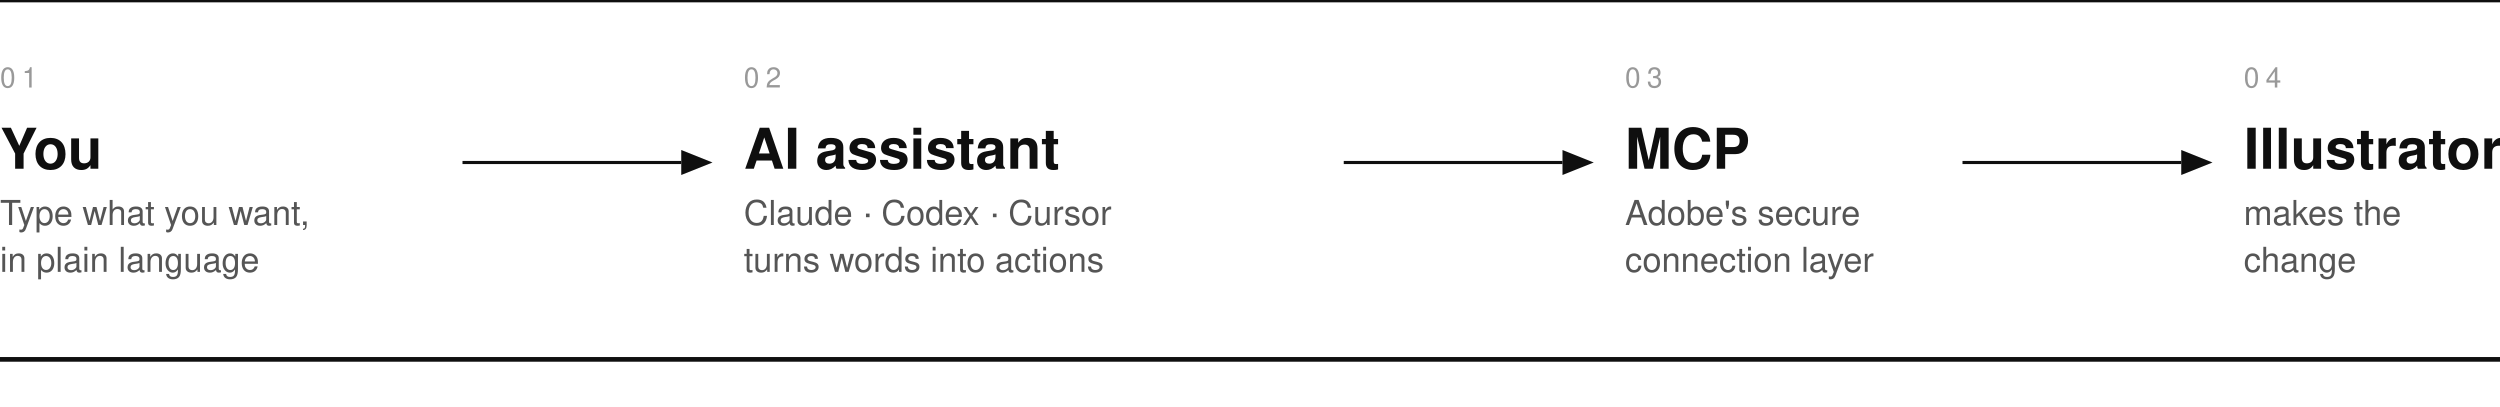
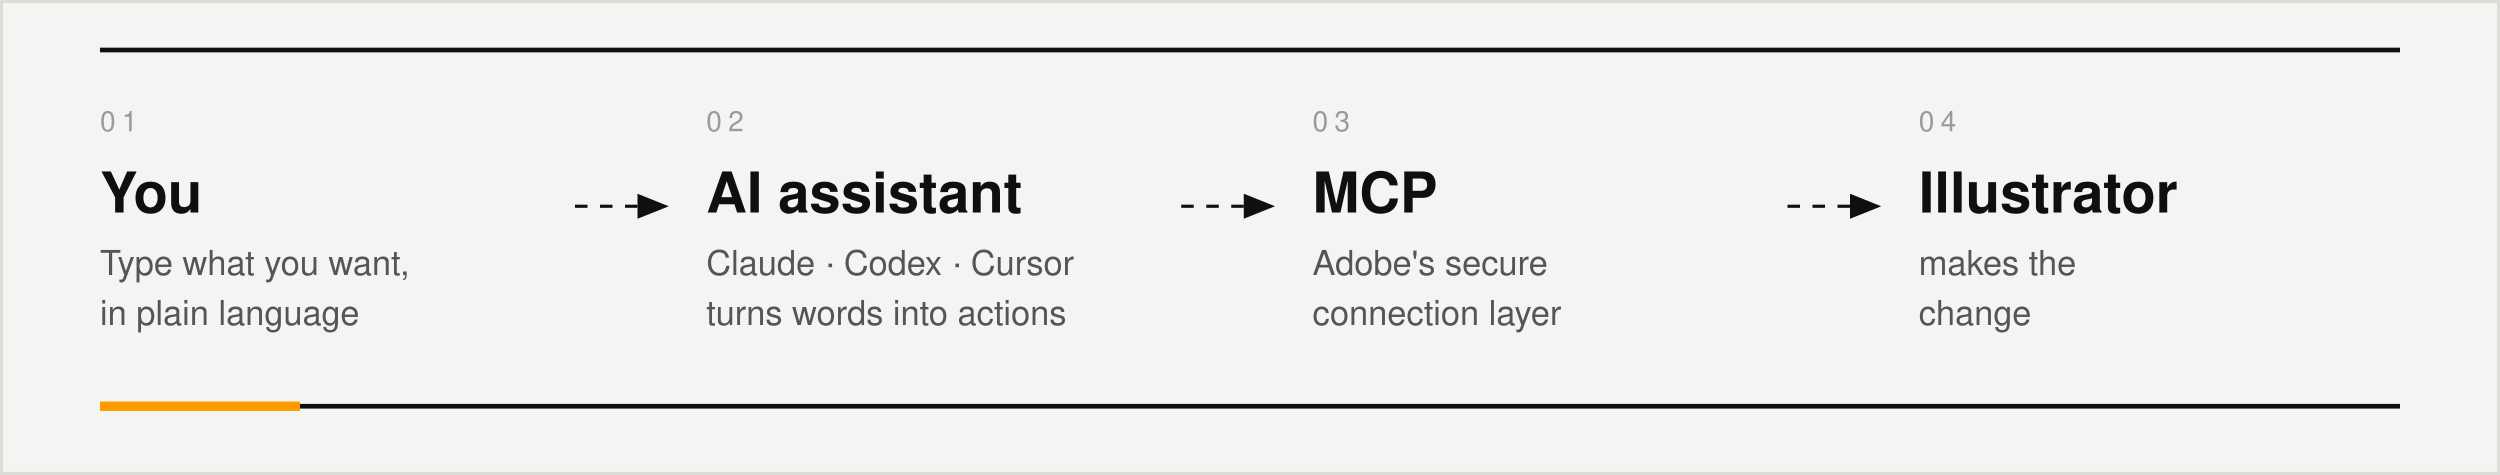
- <svg xmlns="http://www.w3.org/2000/svg" viewBox="0 0 800 130" font-family="'Helvetica Neue', Helvetica, Arial, sans-serif">
-   <line x1="0" y1="0" x2="800" y2="0" stroke="#0f0f0f" stroke-width="1.5" />
-   <text x="0" y="28" font-size="9" letter-spacing="2" fill="#999">01</text>
-   <text x="0" y="54" font-size="18" font-weight="600" fill="#0f0f0f">You</text>
-   <text x="0" y="72" font-size="11" fill="#555">Type what you want,</text>
-   <text x="0" y="87" font-size="11" fill="#555">in plain language</text>
-   <line x1="148" y1="52" x2="218" y2="52" stroke="#0f0f0f" stroke-width="1" />
-   <polygon points="218,48 228,52 218,56" fill="#0f0f0f" />
-   <text x="238" y="28" font-size="9" letter-spacing="2" fill="#999">02</text>
-   <text x="238" y="54" font-size="18" font-weight="600" fill="#0f0f0f">AI assistant</text>
-   <text x="238" y="72" font-size="11" fill="#555">Claude · Codex · Cursor</text>
-   <text x="238" y="87" font-size="11" fill="#555">turns words into actions</text>
-   <line x1="430" y1="52" x2="500" y2="52" stroke="#0f0f0f" stroke-width="1" />
-   <polygon points="500,48 510,52 500,56" fill="#0f0f0f" />
-   <text x="520" y="28" font-size="9" letter-spacing="2" fill="#999">03</text>
-   <text x="520" y="54" font-size="18" font-weight="600" fill="#0f0f0f">MCP</text>
-   <text x="520" y="72" font-size="11" fill="#555">Adobe's secure</text>
-   <text x="520" y="87" font-size="11" fill="#555">connection layer</text>
-   <line x1="628" y1="52" x2="698" y2="52" stroke="#0f0f0f" stroke-width="1" />
-   <polygon points="698,48 708,52 698,56" fill="#0f0f0f" />
-   <text x="718" y="28" font-size="9" letter-spacing="2" fill="#999">04</text>
-   <text x="718" y="54" font-size="18" font-weight="600" fill="#0f0f0f">Illustrator</text>
-   <text x="718" y="72" font-size="11" fill="#555">makes the</text>
-   <text x="718" y="87" font-size="11" fill="#555">change</text>
-   <line x1="0" y1="115" x2="800" y2="115" stroke="#0f0f0f" stroke-width="1.5" />
+ <svg xmlns="http://www.w3.org/2000/svg" viewBox="0 0 800 152" width="800" height="152" role="img" aria-labelledby="hiw-title hiw-desc" font-family="'Helvetica Neue', Helvetica, Arial, sans-serif">
+   <style>
+     .num   { font-size: 9px; letter-spacing: 2px; fill: #9a9a9a; }
+     .title { font-size: 18px; font-weight: 600; fill: #0f0f0f; }
+     .body  { font-size: 11px; fill: #555555; }
+     .rule  { stroke: #0f0f0f; stroke-width: 1.5; }
+     .arrow { stroke: #0f0f0f; stroke-width: 1; }
+     .head  { fill: #0f0f0f; }
+ 
+     /* Pulse travelling down the pipeline, one step at a time. */
+     @keyframes step-pulse {
+       0%, 8%    { fill: #ff9a00; }
+       22%, 100% { fill: #9a9a9a; }
+     }
+     @keyframes arrow-flow {
+       0%   { stroke-dashoffset: 24; opacity: .35; }
+       50%  { opacity: 1; }
+       100% { stroke-dashoffset: 0;  opacity: .35; }
+     }
+     @keyframes track-sweep {
+       0%   { transform: translateX(0);    opacity: 0; }
+       10%  { opacity: 1; }
+       90%  { opacity: 1; }
+       100% { transform: translateX(704px); opacity: 0; }
+     }
+ 
+     .num                { animation: step-pulse 4.8s linear infinite; }
+     .s2 .num            { animation-delay: 1.2s; }
+     .s3 .num            { animation-delay: 2.4s; }
+     .s4 .num            { animation-delay: 3.6s; }
+ 
+     .arrow              { stroke-dasharray: 4 4; animation: arrow-flow 1.2s linear infinite; }
+     .a2                 { animation-delay: 1.2s; }
+     .a3                 { animation-delay: 2.4s; }
+ 
+     .sweep              { animation: track-sweep 4.8s linear infinite; }
+ 
+     @media (prefers-reduced-motion: reduce) {
+       .num, .arrow, .sweep { animation: none; }
+       .arrow { stroke-dasharray: none; opacity: 1; }
+       .sweep { opacity: 0; }
+     }
+   </style>
+   <rect x="0.5" y="0.5" width="799" height="151" fill="#f4f4f2" stroke="#dcdcd8" stroke-width="1" />
+   <line class="rule" x1="32" y1="16" x2="768" y2="16" />
+   <g class="s1">
+     <text class="num" x="32" y="42">01</text>
+     <text class="title" x="32" y="68">You</text>
+     <text class="body" x="32" y="88">Type what you want,</text>
+     <text class="body" x="32" y="104">in plain language</text>
+   </g>
+   <g>
+     <line class="arrow a1" x1="184" y1="66" x2="204" y2="66" />
+     <polygon class="head" points="204,62 214,66 204,70" />
+   </g>
+   <g class="s2">
+     <text class="num" x="226" y="42">02</text>
+     <text class="title" x="226" y="68">AI assistant</text>
+     <text class="body" x="226" y="88">Claude · Codex · Cursor</text>
+     <text class="body" x="226" y="104">turns words into actions</text>
+   </g>
+   <g>
+     <line class="arrow a2" x1="378" y1="66" x2="398" y2="66" />
+     <polygon class="head" points="398,62 408,66 398,70" />
+   </g>
+   <g class="s3">
+     <text class="num" x="420" y="42">03</text>
+     <text class="title" x="420" y="68">MCP</text>
+     <text class="body" x="420" y="88">Adobe's secure</text>
+     <text class="body" x="420" y="104">connection layer</text>
+   </g>
+   <g>
+     <line class="arrow a3" x1="572" y1="66" x2="592" y2="66" />
+     <polygon class="head" points="592,62 602,66 592,70" />
+   </g>
+   <g class="s4">
+     <text class="num" x="614" y="42">04</text>
+     <text class="title" x="614" y="68">Illustrator</text>
+     <text class="body" x="614" y="88">makes the</text>
+     <text class="body" x="614" y="104">change</text>
+   </g>
+   <line class="rule" x1="32" y1="130" x2="768" y2="130" />
+   <rect class="sweep" x="32" y="128.5" width="64" height="3" fill="#ff9a00" />
</svg>
